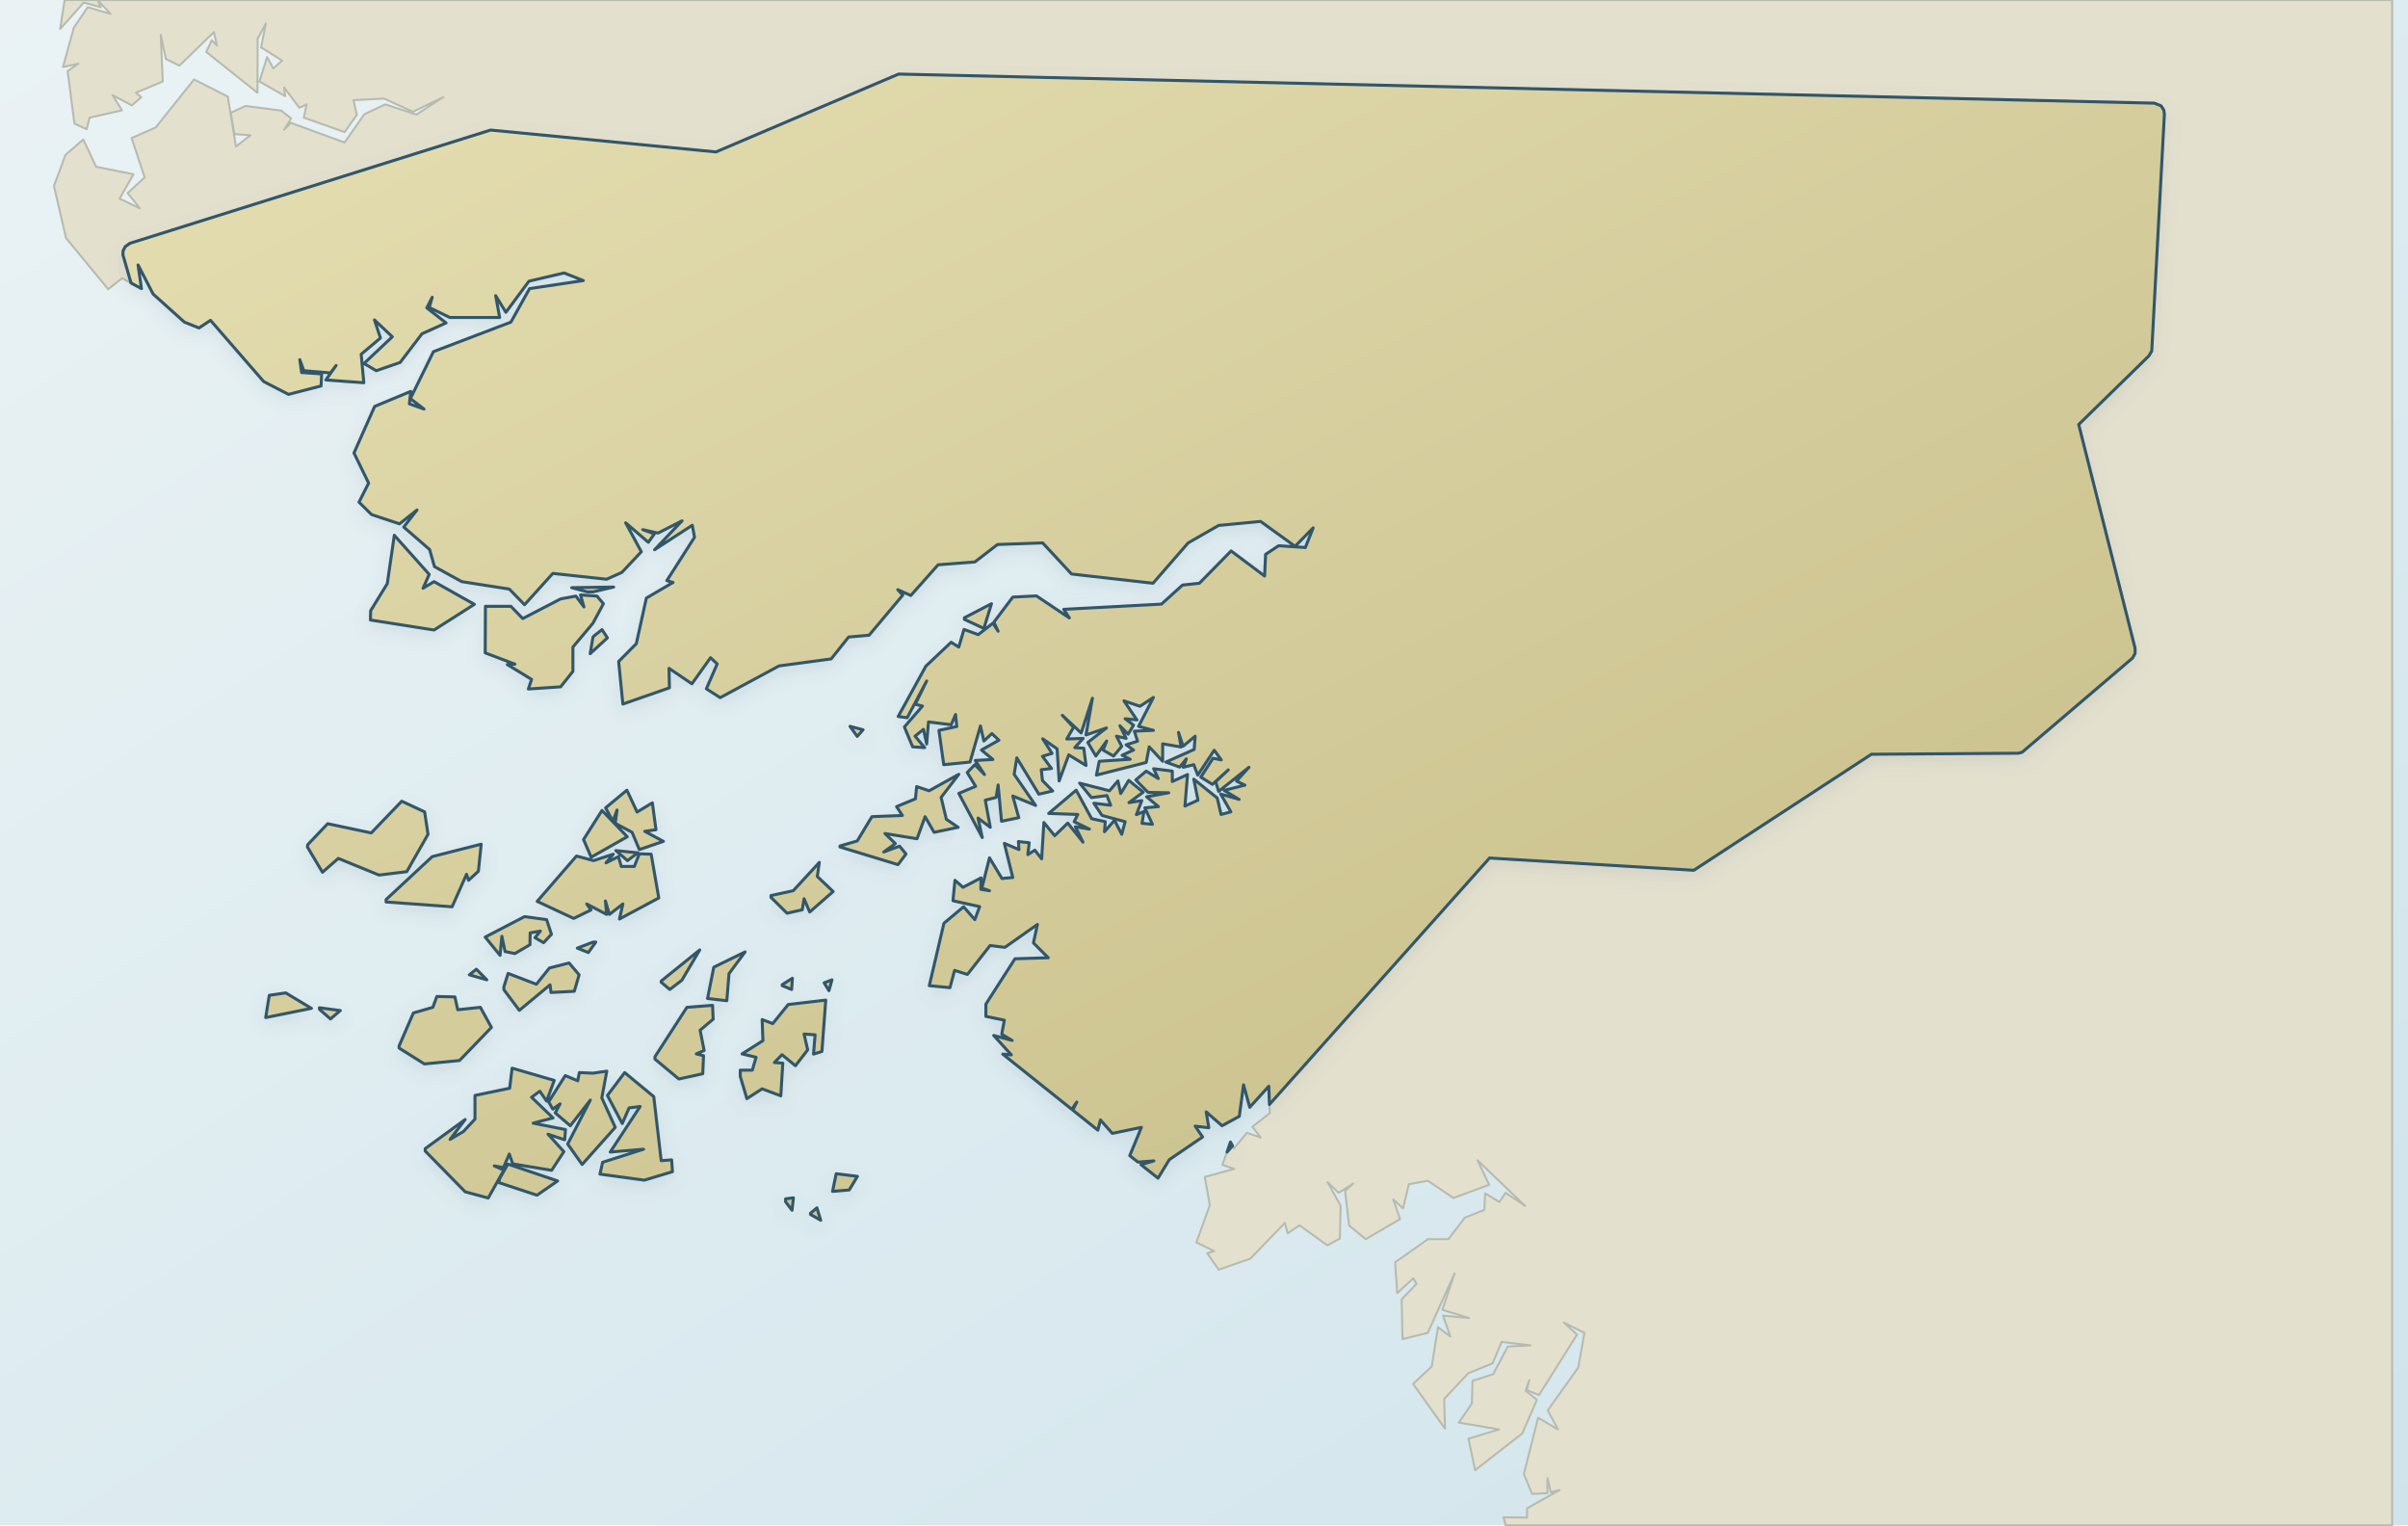
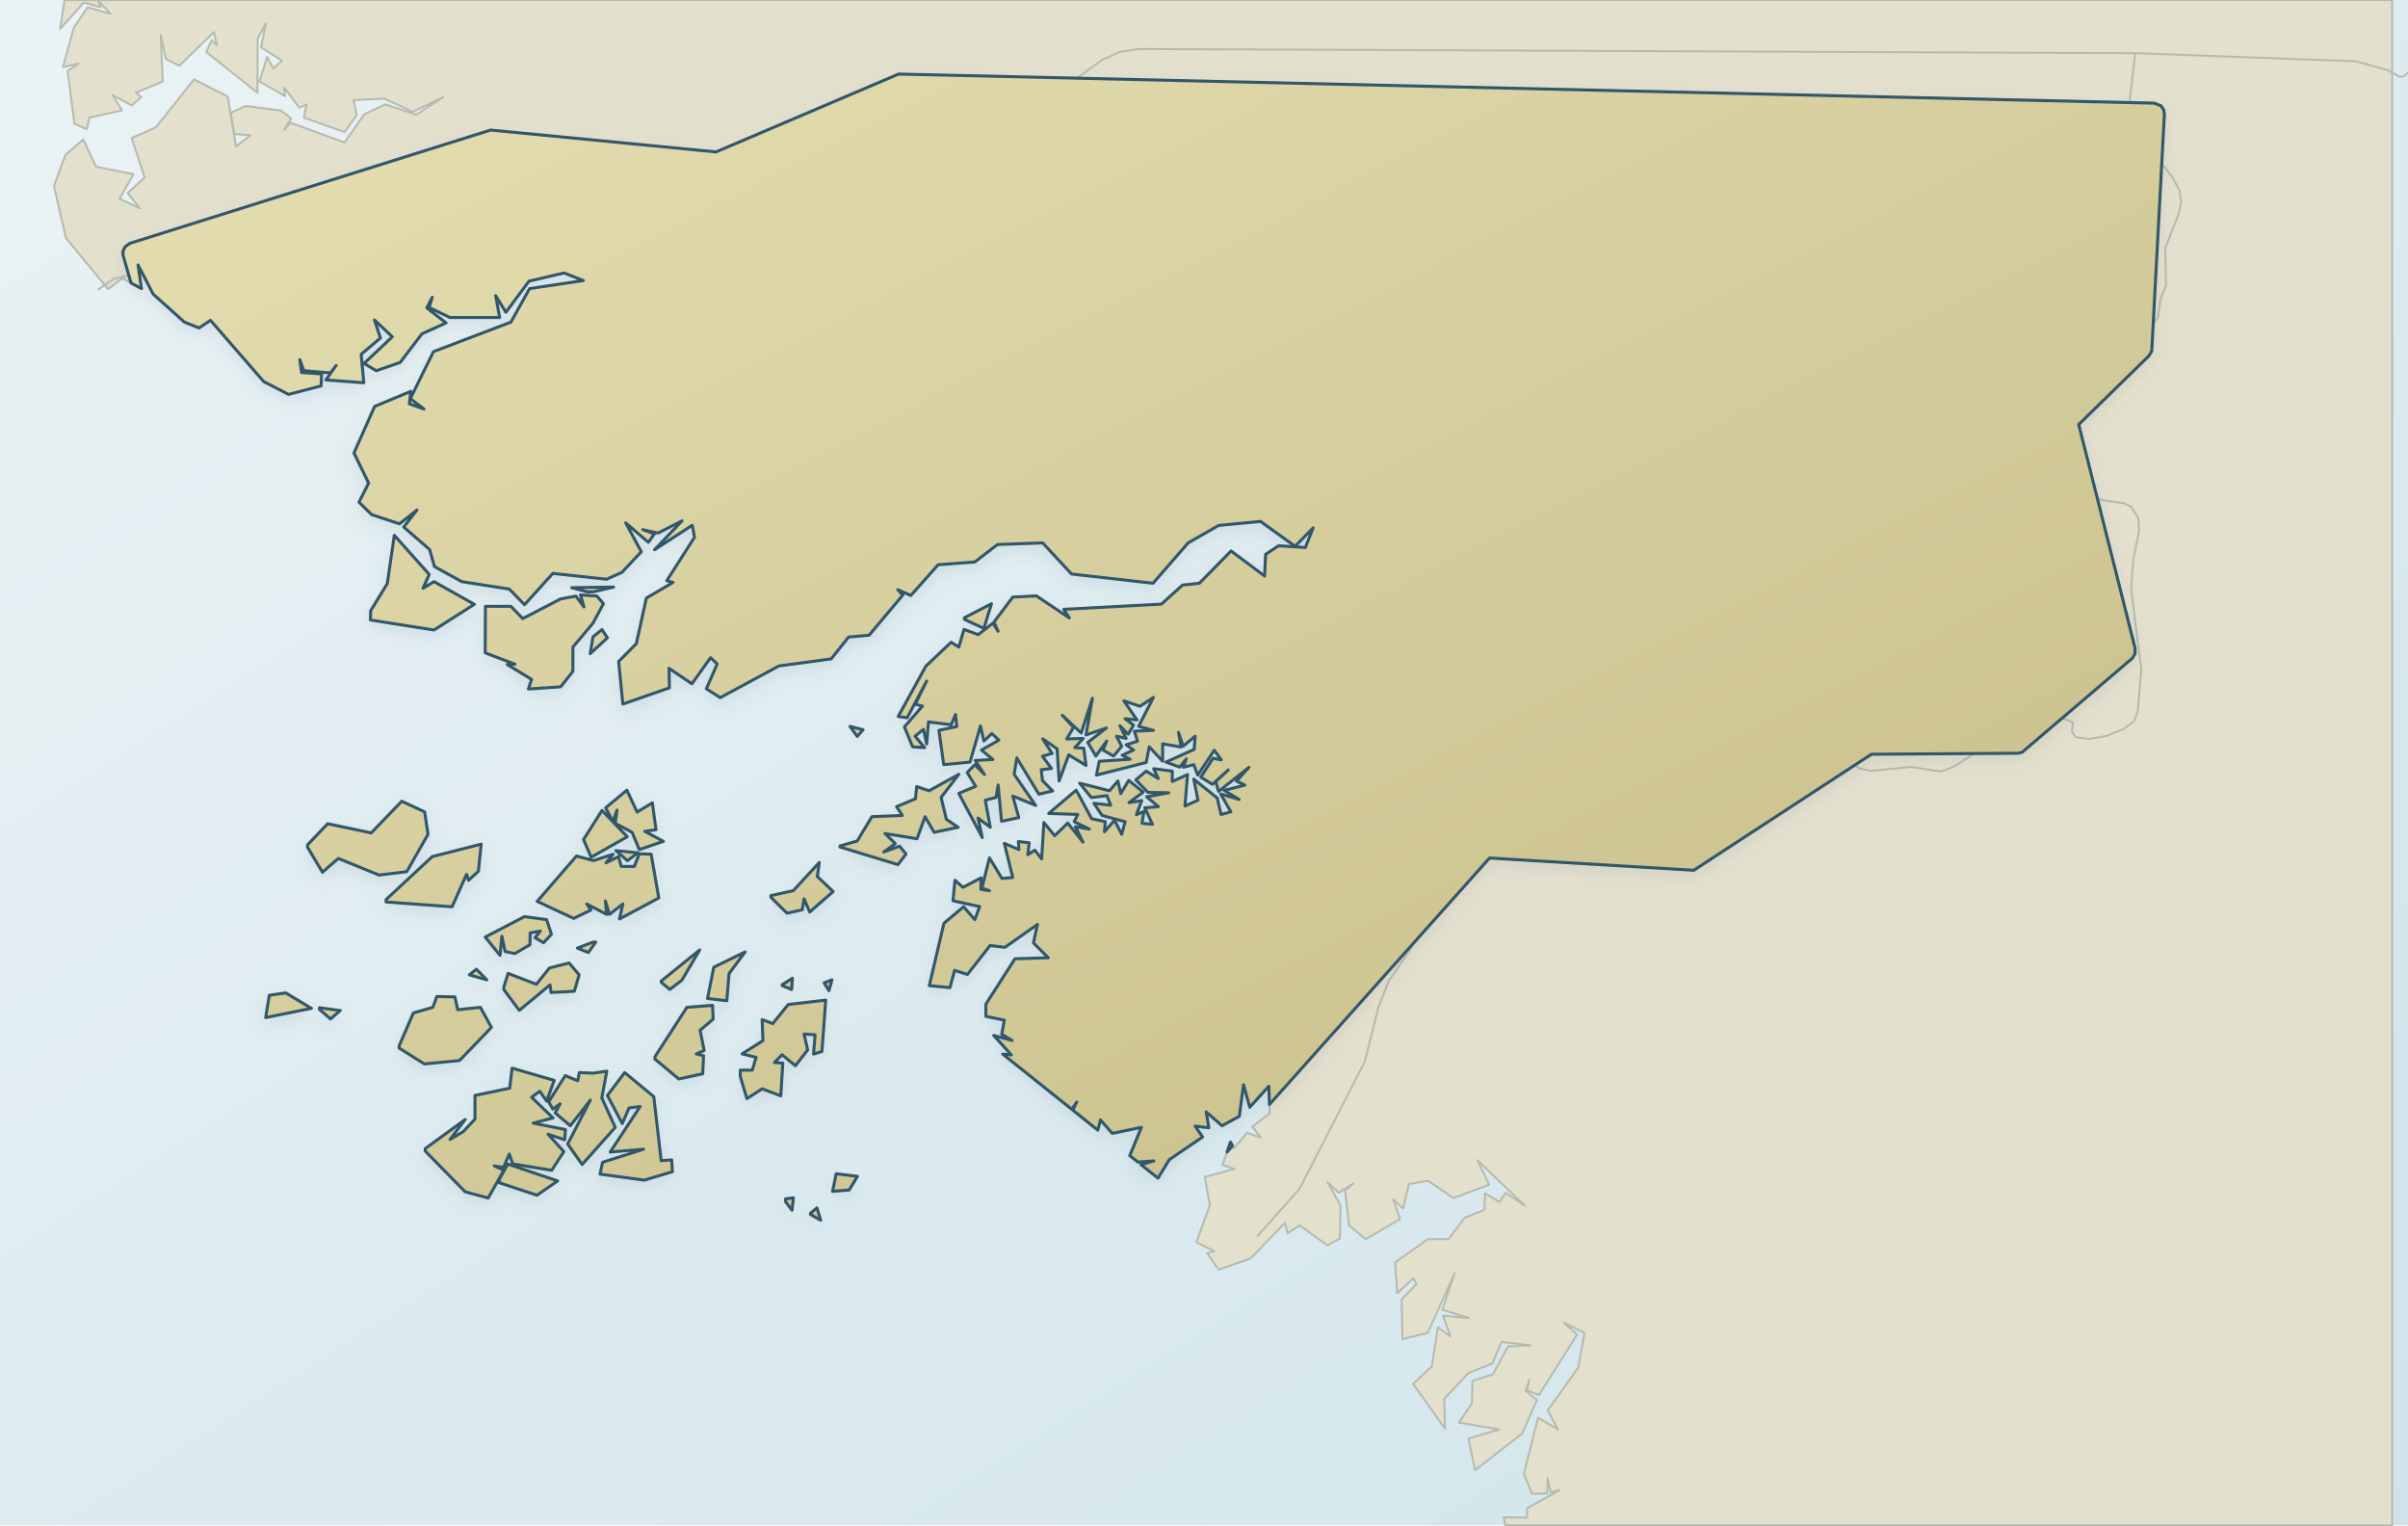
<svg xmlns="http://www.w3.org/2000/svg" viewBox="0 0 1200 760" role="img" aria-label="Map of Guinea-Bissau" data-map-style="journey-atlas-map-v3-clean-background" data-map-projection="local-equirectangular-fit-v1">
  <defs>
    <linearGradient id="sea" x1="0" y1="0" x2="1" y2="1">
      <stop offset="0" stop-color="#eaf2f4" />
      <stop offset=".55" stop-color="#dcebf0" />
      <stop offset="1" stop-color="#d0e3eb" />
    </linearGradient>
    <linearGradient id="land" x1=".12" y1=".08" x2=".88" y2=".92">
      <stop offset="0" stop-color="#e2dbad" />
      <stop offset=".52" stop-color="#d4cc9b" />
      <stop offset="1" stop-color="#c8bf8a" />
    </linearGradient>
    <filter id="shadow" x="-10%" y="-10%" width="120%" height="120%">
      <feGaussianBlur in="SourceAlpha" stdDeviation="4" result="b" />
      <feOffset in="b" dy="3" result="o" />
      <feColorMatrix in="o" type="matrix" values="0 0 0 0 .12 0 0 0 0 .22 0 0 0 0 .28 0 0 0 .14 0" />
      <feBlend in="SourceGraphic" mode="normal" />
    </filter>
  </defs>
  <rect width="1200" height="760" fill="url(#sea)" />
  <g id="geographic-context" fill="#e4e0ce" stroke="#b6bbaf" stroke-width="1.0" stroke-linejoin="round">
    <path d="M 771.1,744.0 L 763.5,744.3 L 759.4,734.4 L 766.5,706.4 L 776.4,712.2 L 771.3,702.7 L 786.5,681.4 L 789.6,664.1 L 779.4,659.0 L 785.9,665.0 L 766.9,695.1 L 760.9,692.6 L 762.1,687.6 L 760.3,692.9 L 765.9,697.5 L 758.6,714.2 L 735.1,732.5 L 731.8,716.8 L 747.1,712.2 L 727.0,708.8 L 733.5,699.3 L 733.8,688.0 L 744.1,684.7 L 751.4,670.9 L 762.7,670.3 L 748.3,668.6 L 743.8,679.3 L 731.7,684.2 L 719.7,697.0 L 720.1,711.8 L 704.2,689.5 L 713.5,680.8 L 716.6,661.3 L 722.8,665.9 L 719.1,655.5 L 732.1,656.7 L 718.8,652.6 L 724.9,634.4 L 711.5,664.1 L 698.9,667.2 L 698.5,647.4 L 705.9,639.7 L 704.3,636.9 L 696.3,644.3 L 695.2,629.0 L 711.6,617.4 L 721.8,617.4 L 730.0,606.7 L 739.7,602.8 L 740.1,594.6 L 747.2,598.9 L 750.3,594.3 L 760.0,600.8 L 736.3,578.1 L 742.1,590.3 L 724.3,596.9 L 711.6,588.3 L 702.1,590.0 L 699.2,602.1 L 694.3,597.6 L 697.7,607.4 L 680.6,617.4 L 672.3,610.6 L 670.3,593.3 L 674.4,589.7 L 667.1,594.3 L 661.6,589.0 L 668.1,600.8 L 667.7,617.1 L 661.5,620.5 L 647.6,610.5 L 641.7,614.5 L 640.3,609.3 L 623.1,627.1 L 607.3,632.6 L 601.6,624.4 L 605.1,623.4 L 596.2,619.0 L 602.9,600.5 L 600.4,586.4 L 615.1,582.4 L 609.2,580.4 L 611.4,574.0 L 614.3,570.9 L 614.9,572.2 L 621.4,564.4 L 628.3,566.8 L 624.1,561.4 L 632.8,554.6 L 632.6,550.3 L 742.3,427.6 L 844.2,433.7 L 932.6,375.9 L 1007.8,374.9 L 1062.8,327.9 L 1064.1,323.0 L 1036.0,211.5 L 1070.9,177.5 L 1072.3,175.0 L 1078.6,56.9 L 1077.3,53.0 L 1073.6,51.3 L 447.8,36.9 L 356.8,75.6 L 244.0,64.8 L 64.3,121.3 L 62.0,123.2 L 61.2,126.6 L 65.2,141.0 L 60.9,138.6 L 53.9,144.1 L 32.9,118.6 L 26.9,92.7 L 32.6,77.2 L 41.5,69.5 L 47.9,83.1 L 66.5,86.8 L 59.6,99.0 L 69.7,103.8 L 63.6,96.2 L 72.1,88.4 L 65.6,68.8 L 77.6,63.5 L 96.7,39.6 L 113.5,48.1 L 117.6,73.0 L 124.8,67.4 L 116.8,66.8 L 115.0,56.2 L 122.4,52.8 L 140.1,55.1 L 145.1,59.0 L 141.6,64.6 L 144.9,61.2 L 171.7,71.0 L 181.6,56.9 L 192.0,52.0 L 207.5,57.1 L 220.9,48.4 L 205.8,55.7 L 191.4,49.1 L 176.2,49.9 L 177.8,57.3 L 171.7,65.8 L 151.4,58.6 L 152.8,52.0 L 149.2,53.7 L 141.6,43.6 L 142.1,47.9 L 129.3,40.6 L 133.1,28.4 L 136.2,34.1 L 140.6,30.2 L 130.1,23.6 L 132.5,11.6 L 128.4,19.3 L 128.3,46.2 L 102.8,25.9 L 105.5,20.0 L 108.1,22.7 L 106.6,16.0 L 89.4,32.7 L 82.7,29.4 L 80.1,17.4 L 81.1,40.6 L 67.7,46.2 L 70.4,48.4 L 65.7,52.5 L 56.1,47.4 L 60.8,55.0 L 44.6,58.6 L 43.2,64.4 L 37.1,61.6 L 33.7,35.4 L 39.1,31.7 L 31.4,33.4 L 36.8,13.8 L 43.7,3.6 L 55.1,6.9 L 48.8,0.2 L 50.2,3.6 L 41.7,1.3 L 30.0,14.4 L 32.2,0.0 L 1192.1,0.0 L 1192.1,760.0 L 750.3,760.0 L 749.3,756.0 L 761.0,756.1 L 761.0,751.5 L 777.2,742.4 L 772.8,743.5 L 771.2,736.5 L 771.1,744.0 Z" fill-rule="evenodd" />
  </g>
+   <g id="context-national-borders" fill="none" stroke="#b6bbaf" stroke-width="1" stroke-linejoin="round" stroke-linecap="round" aria-hidden="true">
+     <path d="M1195.9,38.3 1189.8,34.9 1173.6,30.5 1064.1,26.5 M1200,36.2 1197.9,38.1 1195.9,38.3 M1036.9,170.6 1059.9,170.3 1069.7,166.7 1075.4,157.9 1076.7,148.8 1079.4,142.1 1079,123.7 1085.7,106.6 1087,100.6 1086.1,94.7 1082.2,87.7 1065.2,66.3 1062,56.9 1061.4,49.2 1064.1,26.5 M1035.6,161.1 1041.3,162.8 1036.9,170.6 M1041.3,368.2 1050,366.6 1058.2,363.3 1063.5,359.3 1065.3,354.7 1067.1,333.7 1062,293 1063.1,278.6 1066,264.7 1065.6,258.1 1061.9,252.4 1058.6,250.8 1046.7,249 1037.2,243.8 1029.8,235.6 1025.5,227.5 1016.3,224.3 1006.2,215.5 999.8,211.5 981.5,206.7 982.9,202.9 983.8,192 991.1,183.6 1011.7,174 1019.9,167.2 1026.3,163.4 1035.6,161.1 M1016.1,347.6 1021.2,347.7 1024.2,349.9 1025.3,356.8 1033,359.9 1032.5,364.7 1034.5,367.3 1041.3,368.2 M998,374.8 1004.8,374.7 1010.6,371.2 1015,364.6 1015.9,361.3 1016.7,353.4 1015.1,349.5 1016.1,347.6 M990.6,371.1 998,374.8 M967.1,384.4 973.4,382.1 990.6,371.1 M874.2,373.5 877.9,374.8 906.2,376.6 M781.9,429.9 795.9,427.4 857.4,393.6 861.7,390.2 867.9,378.4 870.5,375.5 874.2,373.5 M914,375.6 917.4,376.2 926.5,382.8 932.1,384.1 M906.2,376.6 914,375.6 M952.3,382.1 967.1,384.4 M932.1,384.1 952.3,382.1 M753.8,426.6 781.9,429.9 M626.7,615.8 647.7,592.2 680.1,529 686.9,501.9 692,488.9 725.5,439.4 731.6,432.7 739.8,428.1 753.8,426.6 M1064.1,26.5 567.8,24.4 M567.8,24.4 558.1,25.8 549.3,29.8 529.7,44 509.1,53.4 490.2,67.3 404.8,107.3 393.1,109.8 M304.5,108 298,106.9 276.9,99.8 264.9,98.7 M264.9,98.7 239.3,103.1 234,105.9 M234,105.9 220.3,101.9 M220.3,101.9 216.7,102.6 166.2,130 156,134.1 139,134.3 121.3,138.7 115.1,138.9 M393.1,109.8 331.4,106.1 M331.4,106.1 304.5,108 M115.1,138.9 69.2,135.9 M69.2,135.9 56.8,138.9 49,144.2" />
+   </g>
  <path d="M 602.4,561.9 L 595.6,561.1 L 599.3,566.5 L 582.7,577.8 L 577.1,587.0 L 568.6,580.3 L 575.0,578.4 L 567.1,579.0 L 563.0,575.8 L 568.8,561.7 L 554.3,564.7 L 548.4,558.0 L 547.1,563.1 L 534.6,553.1 L 536.6,549.1 L 534.1,552.7 L 499.7,525.2 L 504.0,525.6 L 495.2,515.9 L 504.4,518.4 L 499.2,515.3 L 500.5,508.3 L 491.3,506.4 L 491.3,500.3 L 505.8,477.7 L 522.4,477.2 L 515.0,469.8 L 517.0,460.6 L 500.8,472.0 L 493.4,471.1 L 482.1,485.5 L 475.7,483.5 L 473.4,492.1 L 463.1,491.1 L 470.4,460.0 L 480.2,451.8 L 485.8,458.2 L 488.2,451.7 L 474.9,448.8 L 475.9,438.6 L 479.9,442.1 L 488.9,437.4 L 488.8,443.1 L 493.1,443.8 L 489.3,442.5 L 493.1,427.4 L 499.3,437.7 L 504.7,437.2 L 500.5,420.2 L 507.8,423.3 L 507.5,419.3 L 512.9,419.9 L 512.2,425.8 L 515.7,423.6 L 519.1,427.9 L 520.2,409.8 L 525.6,416.4 L 532.1,410.1 L 539.7,419.6 L 535.9,411.9 L 542.9,413.1 L 535.3,409.4 L 537.1,405.8 L 522.6,405.3 L 536.3,393.7 L 544.0,407.9 L 550.8,409.4 L 550.4,414.4 L 555.4,408.7 L 559.0,415.7 L 560.7,409.4 L 549.2,406.3 L 545.1,400.2 L 553.5,401.2 L 551.6,396.4 L 543.9,397.4 L 538.0,390.2 L 552.9,394.0 L 557.1,389.1 L 558.5,395.4 L 562.5,388.8 L 569.7,394.7 L 562.6,399.9 L 569.0,398.9 L 566.3,405.9 L 570.1,404.3 L 569.1,410.2 L 574.3,410.7 L 570.5,402.5 L 577.3,401.9 L 571.4,397.0 L 582.4,395.0 L 572.1,394.8 L 566.0,388.6 L 571.2,384.2 L 577.2,387.9 L 574.9,383.0 L 584.2,384.2 L 584.2,389.4 L 591.8,385.9 L 590.5,401.6 L 597.0,398.7 L 594.9,388.2 L 606.6,397.6 L 608.5,405.8 L 613.4,404.5 L 608.3,395.6 L 617.5,398.3 L 610.0,393.8 L 620.4,391.2 L 616.2,389.2 L 622.4,382.3 L 607.3,394.3 L 605.8,389.5 L 612.1,383.6 L 604.2,390.8 L 598.4,387.2 L 604.5,377.8 L 608.6,378.6 L 605.1,373.8 L 596.9,386.2 L 594.9,381.0 L 589.7,382.3 L 591.2,378.1 L 587.9,382.2 L 581.0,379.7 L 595.1,373.4 L 595.6,366.8 L 589.6,371.8 L 587.3,364.9 L 588.6,372.2 L 579.4,370.6 L 579.4,379.3 L 572.7,372.1 L 571.2,379.9 L 546.4,386.2 L 547.8,379.3 L 563.2,378.3 L 559.2,376.3 L 564.9,373.7 L 561.2,371.1 L 566.9,369.3 L 565.3,364.3 L 574.8,363.9 L 567.4,361.9 L 574.8,347.5 L 568.1,351.9 L 560.1,349.2 L 566.6,358.7 L 560.7,358.1 L 564.9,361.3 L 562.2,365.8 L 558.1,361.6 L 561.2,367.9 L 556.4,366.8 L 559.0,371.9 L 554.9,376.7 L 549.7,373.7 L 551.5,369.2 L 546.1,376.7 L 542.1,369.9 L 551.4,362.7 L 541.2,366.2 L 544.4,347.9 L 538.8,365.2 L 529.4,356.4 L 535.0,362.4 L 531.6,368.2 L 539.8,367.9 L 535.6,372.5 L 540.1,372.8 L 541.2,381.4 L 532.6,376.1 L 527.8,389.1 L 526.8,373.1 L 519.6,368.1 L 524.3,375.4 L 519.5,376.8 L 524.0,382.9 L 518.9,383.5 L 519.5,388.9 L 524.6,394.1 L 517.7,395.7 L 506.7,377.6 L 505.4,385.8 L 516.1,401.3 L 504.7,396.6 L 507.7,407.4 L 499.1,409.2 L 497.4,391.1 L 496.4,397.3 L 491.0,398.7 L 493.5,412.2 L 487.4,407.6 L 489.5,417.3 L 477.8,395.3 L 486.2,391.8 L 482.0,384.9 L 485.8,381.0 L 490.6,385.9 L 486.0,378.9 L 494.8,378.4 L 489.1,373.7 L 497.8,368.8 L 494.3,365.5 L 490.3,369.2 L 488.6,361.7 L 483.4,379.7 L 470.3,381.0 L 467.9,363.9 L 476.8,362.0 L 476.2,356.0 L 474.0,361.1 L 462.7,359.7 L 461.8,370.7 L 460.2,363.4 L 456.0,366.8 L 460.8,372.5 L 454.8,372.1 L 450.7,362.2 L 459.7,351.8 L 456.1,350.9 L 461.8,339.3 L 452.1,357.6 L 447.6,357.0 L 461.4,331.9 L 474.0,320.0 L 477.8,322.4 L 480.4,313.6 L 487.5,316.2 L 494.8,310.5 L 497.4,314.5 L 495.3,310.0 L 504.7,297.5 L 516.5,296.9 L 532.9,307.9 L 530.1,303.6 L 578.8,301.0 L 589.3,291.5 L 597.7,290.6 L 613.5,274.5 L 630.2,287.0 L 630.7,276.2 L 637.2,271.9 L 650.5,272.8 L 654.4,263.0 L 645.4,272.2 L 628.2,259.8 L 607.3,261.8 L 592.1,270.5 L 574.6,290.6 L 534.0,286.0 L 519.6,270.5 L 497.1,271.3 L 485.8,280.0 L 467.5,281.4 L 453.9,296.7 L 447.4,293.8 L 449.9,296.5 L 433.1,316.5 L 422.9,317.4 L 414.2,328.3 L 388.2,331.8 L 358.9,347.6 L 352.0,343.2 L 357.4,330.8 L 354.1,327.7 L 344.8,340.7 L 333.4,333.0 L 333.6,342.7 L 310.4,350.8 L 308.3,329.6 L 317.1,320.7 L 322.1,298.0 L 335.4,290.2 L 332.3,289.3 L 346.1,267.7 L 345.0,261.7 L 326.2,273.9 L 339.9,259.5 L 327.9,265.6 L 320.3,263.9 L 326.1,266.0 L 323.1,270.2 L 311.8,260.5 L 319.6,274.9 L 309.9,285.2 L 302.3,288.6 L 275.5,285.7 L 261.4,301.3 L 253.8,293.5 L 230.1,289.8 L 216.5,282.3 L 214.1,273.8 L 201.2,262.6 L 207.8,254.1 L 199.1,261.0 L 185.2,256.4 L 178.9,250.2 L 183.7,240.7 L 176.4,225.7 L 186.7,202.5 L 204.7,195.0 L 204.0,201.2 L 211.3,203.8 L 204.5,198.6 L 216.0,175.2 L 254.6,160.5 L 263.9,143.8 L 290.7,139.8 L 281.1,136.0 L 263.6,140.1 L 252.1,155.6 L 247.0,147.3 L 249.0,158.2 L 224.2,158.2 L 213.9,153.2 L 215.4,148.1 L 212.7,153.4 L 222.3,160.9 L 210.3,166.3 L 199.4,180.6 L 187.5,184.7 L 181.4,181.1 L 195.5,167.8 L 186.6,159.4 L 189.6,168.4 L 180.0,176.5 L 181.3,190.7 L 162.4,189.3 L 167.5,182.1 L 164.7,185.8 L 151.4,184.7 L 149.4,179.2 L 150.3,185.6 L 160.3,186.3 L 160.0,192.3 L 143.8,196.5 L 131.4,190.1 L 104.9,159.6 L 99.2,163.4 L 91.9,160.5 L 76.3,146.5 L 68.8,132.0 L 70.5,143.8 L 65.3,141.0 L 61.3,127.1 L 61.3,125.1 L 62.4,122.9 L 64.8,121.2 L 244.5,64.8 L 356.8,75.7 L 447.8,36.9 L 1073.6,51.4 L 1076.9,52.7 L 1078.3,54.8 L 1078.6,56.9 L 1072.3,174.9 L 1070.8,177.4 L 1035.9,211.5 L 1064.0,323.0 L 1064.0,325.6 L 1062.7,327.9 L 1007.7,374.8 L 1005.8,375.3 L 932.6,375.8 L 844.1,433.6 L 742.3,427.5 L 632.6,550.3 L 632.3,541.2 L 622.8,551.7 L 619.7,540.5 L 617.6,556.2 L 609.0,560.9 L 601.1,554.0 L 602.4,561.9 Z M 611.5,574.0 L 613.2,569.0 L 614.2,570.9 L 611.5,574.0 Z M 494.1,300.8 L 490.3,313.1 L 480.6,308.6 L 480.6,307.8 L 494.1,300.8 Z M 465.5,414.7 L 461.0,406.9 L 457.0,417.9 L 441.0,415.3 L 446.2,420.3 L 440.4,424.5 L 448.3,421.6 L 451.5,425.5 L 447.5,430.8 L 418.6,422.0 L 418.6,421.5 L 427.2,419.0 L 434.5,406.9 L 449.7,406.3 L 446.8,401.9 L 456.2,398.0 L 456.8,391.9 L 463.0,394.0 L 477.8,385.8 L 469.0,397.3 L 471.6,408.2 L 477.5,412.2 L 465.5,414.7 Z M 423.6,361.9 L 430.1,363.6 L 427.2,366.9 L 423.6,361.9 Z M 416.7,584.8 L 427.3,586.1 L 423.2,592.9 L 414.9,593.6 L 416.7,584.8 Z M 395.3,443.8 L 408.3,429.7 L 407.3,436.7 L 415.2,444.2 L 403.5,454.4 L 400.7,447.8 L 399.8,453.3 L 392.2,455.0 L 384.2,447.1 L 384.2,446.2 L 395.3,443.8 Z M 410.7,489.7 L 414.6,488.2 L 413.1,493.6 L 410.7,489.7 Z M 405.4,525.2 L 406.2,515.6 L 400.7,515.2 L 402.5,523.1 L 396.4,531.0 L 389.7,525.5 L 385.9,529.4 L 390.1,529.7 L 389.1,546.0 L 379.8,542.5 L 372.2,547.4 L 368.9,536.3 L 368.9,533.2 L 374.9,533.2 L 376.8,526.8 L 369.8,525.1 L 380.2,518.5 L 379.8,508.0 L 385.1,510.0 L 392.8,500.5 L 411.5,498.3 L 409.6,523.9 L 405.4,525.2 Z M 409.0,608.0 L 403.9,605.1 L 403.9,604.5 L 407.1,601.8 L 409.0,608.0 Z M 391.5,597.3 L 395.4,596.8 L 394.7,603.0 L 391.5,598.8 L 391.5,597.3 Z M 389.8,491.1 L 389.8,490.6 L 394.9,487.4 L 394.5,493.0 L 389.8,491.1 Z M 352.6,497.5 L 355.7,481.9 L 371.3,474.3 L 363.3,485.1 L 362.2,498.6 L 352.6,497.5 Z M 342.3,501.9 L 355.1,500.9 L 355.4,507.8 L 348.9,513.3 L 350.9,523.4 L 347.0,525.1 L 350.6,526.0 L 350.2,535.0 L 338.3,537.6 L 326.4,527.7 L 326.4,526.5 L 342.3,501.9 Z M 329.5,488.8 L 348.7,473.3 L 339.8,488.4 L 333.8,493.0 L 329.5,489.4 L 329.5,488.8 Z M 335.1,583.8 L 321.1,588.0 L 299.0,585.0 L 300.3,579.1 L 320.7,572.6 L 304.1,574.0 L 319.0,551.3 L 313.5,552.0 L 310.1,559.8 L 302.7,545.8 L 311.3,534.4 L 325.8,546.4 L 329.5,578.3 L 334.7,577.9 L 335.1,583.8 Z M 301.8,402.5 L 312.4,393.7 L 317.5,404.6 L 325.1,400.0 L 326.9,413.4 L 321.3,414.2 L 330.6,419.2 L 318.6,423.3 L 315.0,414.7 L 306.6,410.2 L 307.5,403.6 L 305.4,409.2 L 301.8,402.5 Z M 301.7,448.9 L 302.3,455.6 L 292.4,450.4 L 294.5,453.4 L 285.9,457.6 L 267.7,449.1 L 287.3,426.5 L 295.8,428.8 L 305.6,425.6 L 302.0,429.9 L 308.2,426.8 L 309.6,431.7 L 316.1,431.7 L 318.6,425.4 L 324.5,425.6 L 328.3,447.4 L 308.7,457.9 L 310.4,450.4 L 303.7,455.6 L 301.7,448.9 Z M 306.9,423.8 L 317.9,424.9 L 312.7,428.8 L 306.9,423.8 Z M 290.8,418.3 L 300.0,403.8 L 312.6,416.9 L 294.6,427.1 L 290.8,418.3 Z M 275.5,552.6 L 273.4,549.0 L 281.7,535.9 L 287.9,538.5 L 288.7,534.4 L 295.5,534.7 L 302.4,533.7 L 299.9,547.0 L 306.6,561.7 L 290.1,580.2 L 282.9,570.0 L 294.2,548.1 L 284.2,560.9 L 276.7,554.5 L 279.1,550.0 L 275.5,552.6 Z M 295.5,294.9 L 292.7,294.9 L 284.9,292.8 L 305.8,292.5 L 295.5,294.9 Z M 302.7,317.8 L 294.1,325.7 L 295.5,317.4 L 296.1,316.8 L 300.0,313.7 L 302.7,317.8 Z M 260.5,308.2 L 279.4,298.4 L 287.0,297.0 L 291.0,302.4 L 289.3,296.4 L 297.5,297.0 L 300.7,300.8 L 295.5,310.5 L 285.5,322.4 L 285.5,334.5 L 279.4,342.2 L 263.3,343.3 L 264.9,338.5 L 252.8,331.1 L 256.6,330.9 L 241.8,325.3 L 241.9,302.1 L 254.6,302.1 L 260.5,308.2 Z M 295.5,469.4 L 296.9,469.4 L 293.2,474.6 L 287.7,472.4 L 295.5,469.4 Z M 251.1,491.7 L 253.2,485.0 L 267.3,490.4 L 273.8,482.3 L 283.6,479.8 L 288.6,485.7 L 286.2,493.9 L 274.6,494.5 L 274.1,490.7 L 258.8,503.4 L 251.1,493.1 L 251.1,491.7 Z M 269.0,543.7 L 264.9,546.7 L 275.6,557.0 L 265.7,559.6 L 281.8,562.8 L 281.4,567.9 L 273.1,565.1 L 281.0,573.8 L 274.9,583.1 L 255.5,579.9 L 253.8,575.0 L 250.9,581.7 L 246.3,580.9 L 251.1,583.0 L 243.3,596.9 L 231.8,593.8 L 211.9,573.5 L 211.9,572.3 L 231.8,557.8 L 224.3,567.7 L 230.9,563.8 L 236.7,557.6 L 236.7,545.8 L 254.0,542.2 L 255.2,532.2 L 276.2,538.3 L 272.4,548.6 L 269.0,543.7 Z M 248.8,587.6 L 253.1,580.0 L 277.9,588.4 L 267.6,595.5 L 248.8,589.3 L 248.8,587.6 Z M 249.2,476.0 L 241.8,466.9 L 261.4,456.7 L 272.4,458.2 L 274.8,465.5 L 270.9,469.7 L 266.6,467.2 L 269.3,463.9 L 264.2,464.8 L 264.1,470.7 L 256.6,475.1 L 251.7,474.1 L 250.1,466.5 L 249.2,476.0 Z M 206.0,504.7 L 215.7,501.9 L 217.7,496.5 L 226.7,496.7 L 228.1,503.1 L 239.4,501.9 L 244.9,511.9 L 229.0,528.4 L 211.5,530.1 L 198.9,522.2 L 198.9,521.1 L 206.0,504.7 Z M 233.9,485.7 L 237.4,482.9 L 242.6,488.2 L 233.9,485.7 Z M 238.4,434.1 L 233.5,438.6 L 232.5,435.6 L 225.3,451.8 L 192.4,449.4 L 192.4,448.2 L 215.4,426.8 L 239.8,420.6 L 238.4,434.1 Z M 210.8,293.1 L 216.3,289.8 L 236.4,301.1 L 216.3,313.9 L 184.6,308.9 L 184.7,304.3 L 193.0,290.8 L 196.5,266.7 L 213.9,286.2 L 210.8,293.1 Z M 153.2,422.0 L 153.3,420.9 L 163.3,410.4 L 185.0,415.0 L 200.2,399.2 L 211.6,404.5 L 213.3,415.7 L 202.7,434.3 L 188.9,436.0 L 168.6,427.7 L 160.7,434.6 L 153.2,422.0 Z M 159.2,502.1 L 169.6,503.5 L 164.7,507.7 L 159.2,502.9 L 159.2,502.1 Z M 132.4,507.0 L 134.2,495.9 L 142.4,494.7 L 155.2,502.4 L 132.4,507.0 Z" fill="url(#land)" fill-rule="evenodd" stroke="#31576a" stroke-width="1.5" stroke-linejoin="round" stroke-linecap="round" filter="url(#shadow)" />
</svg>
